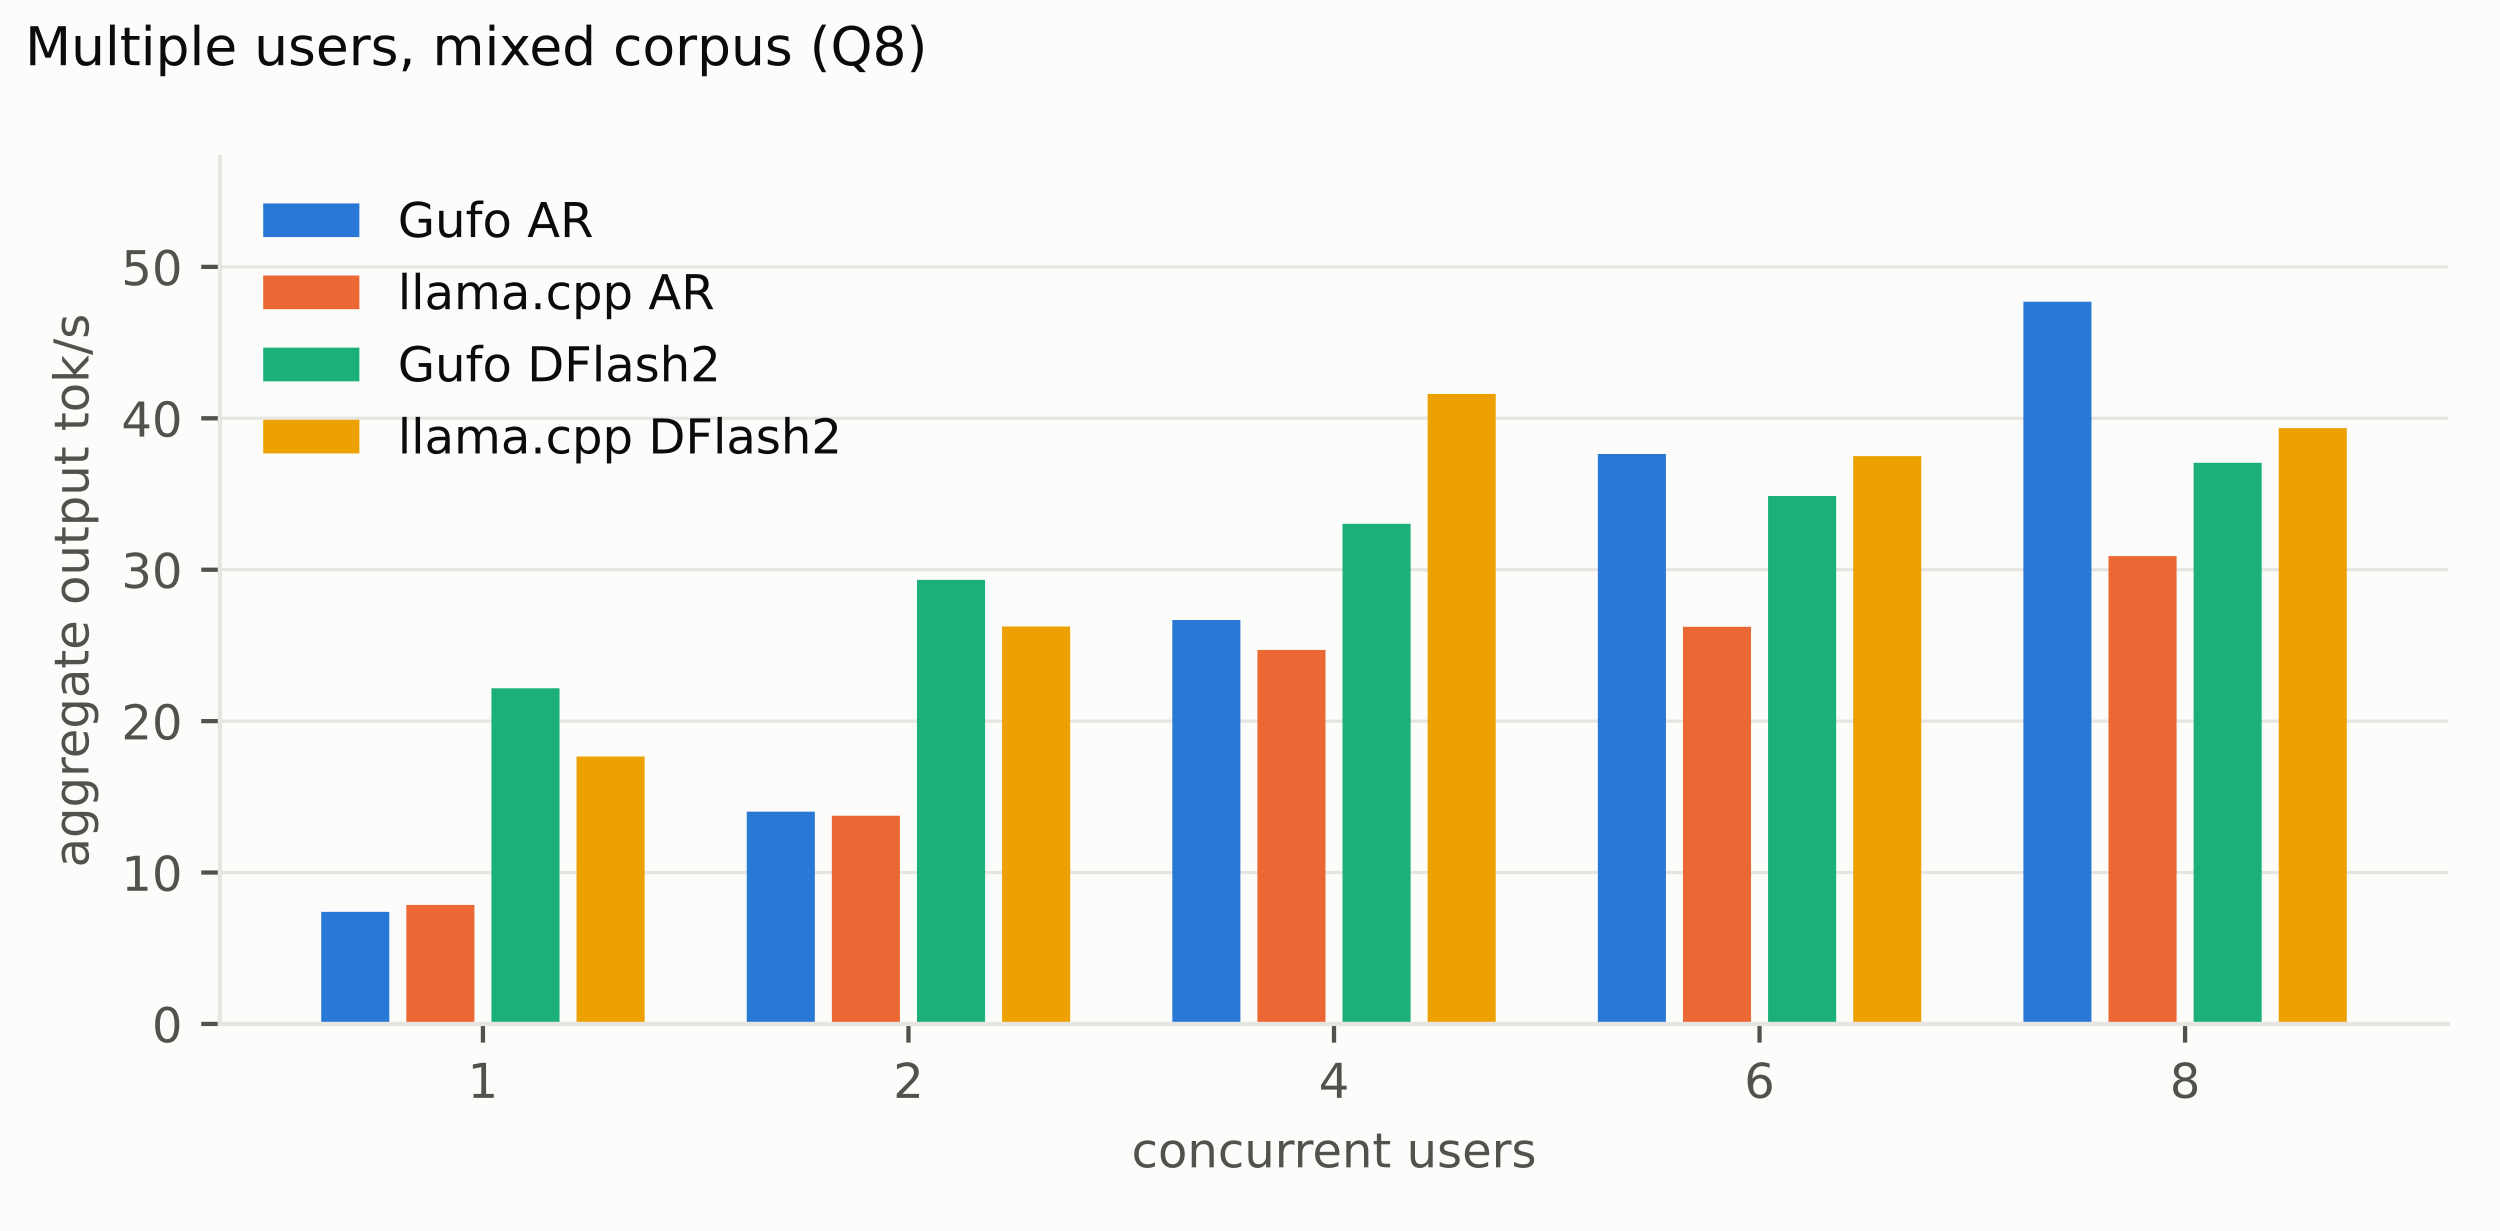
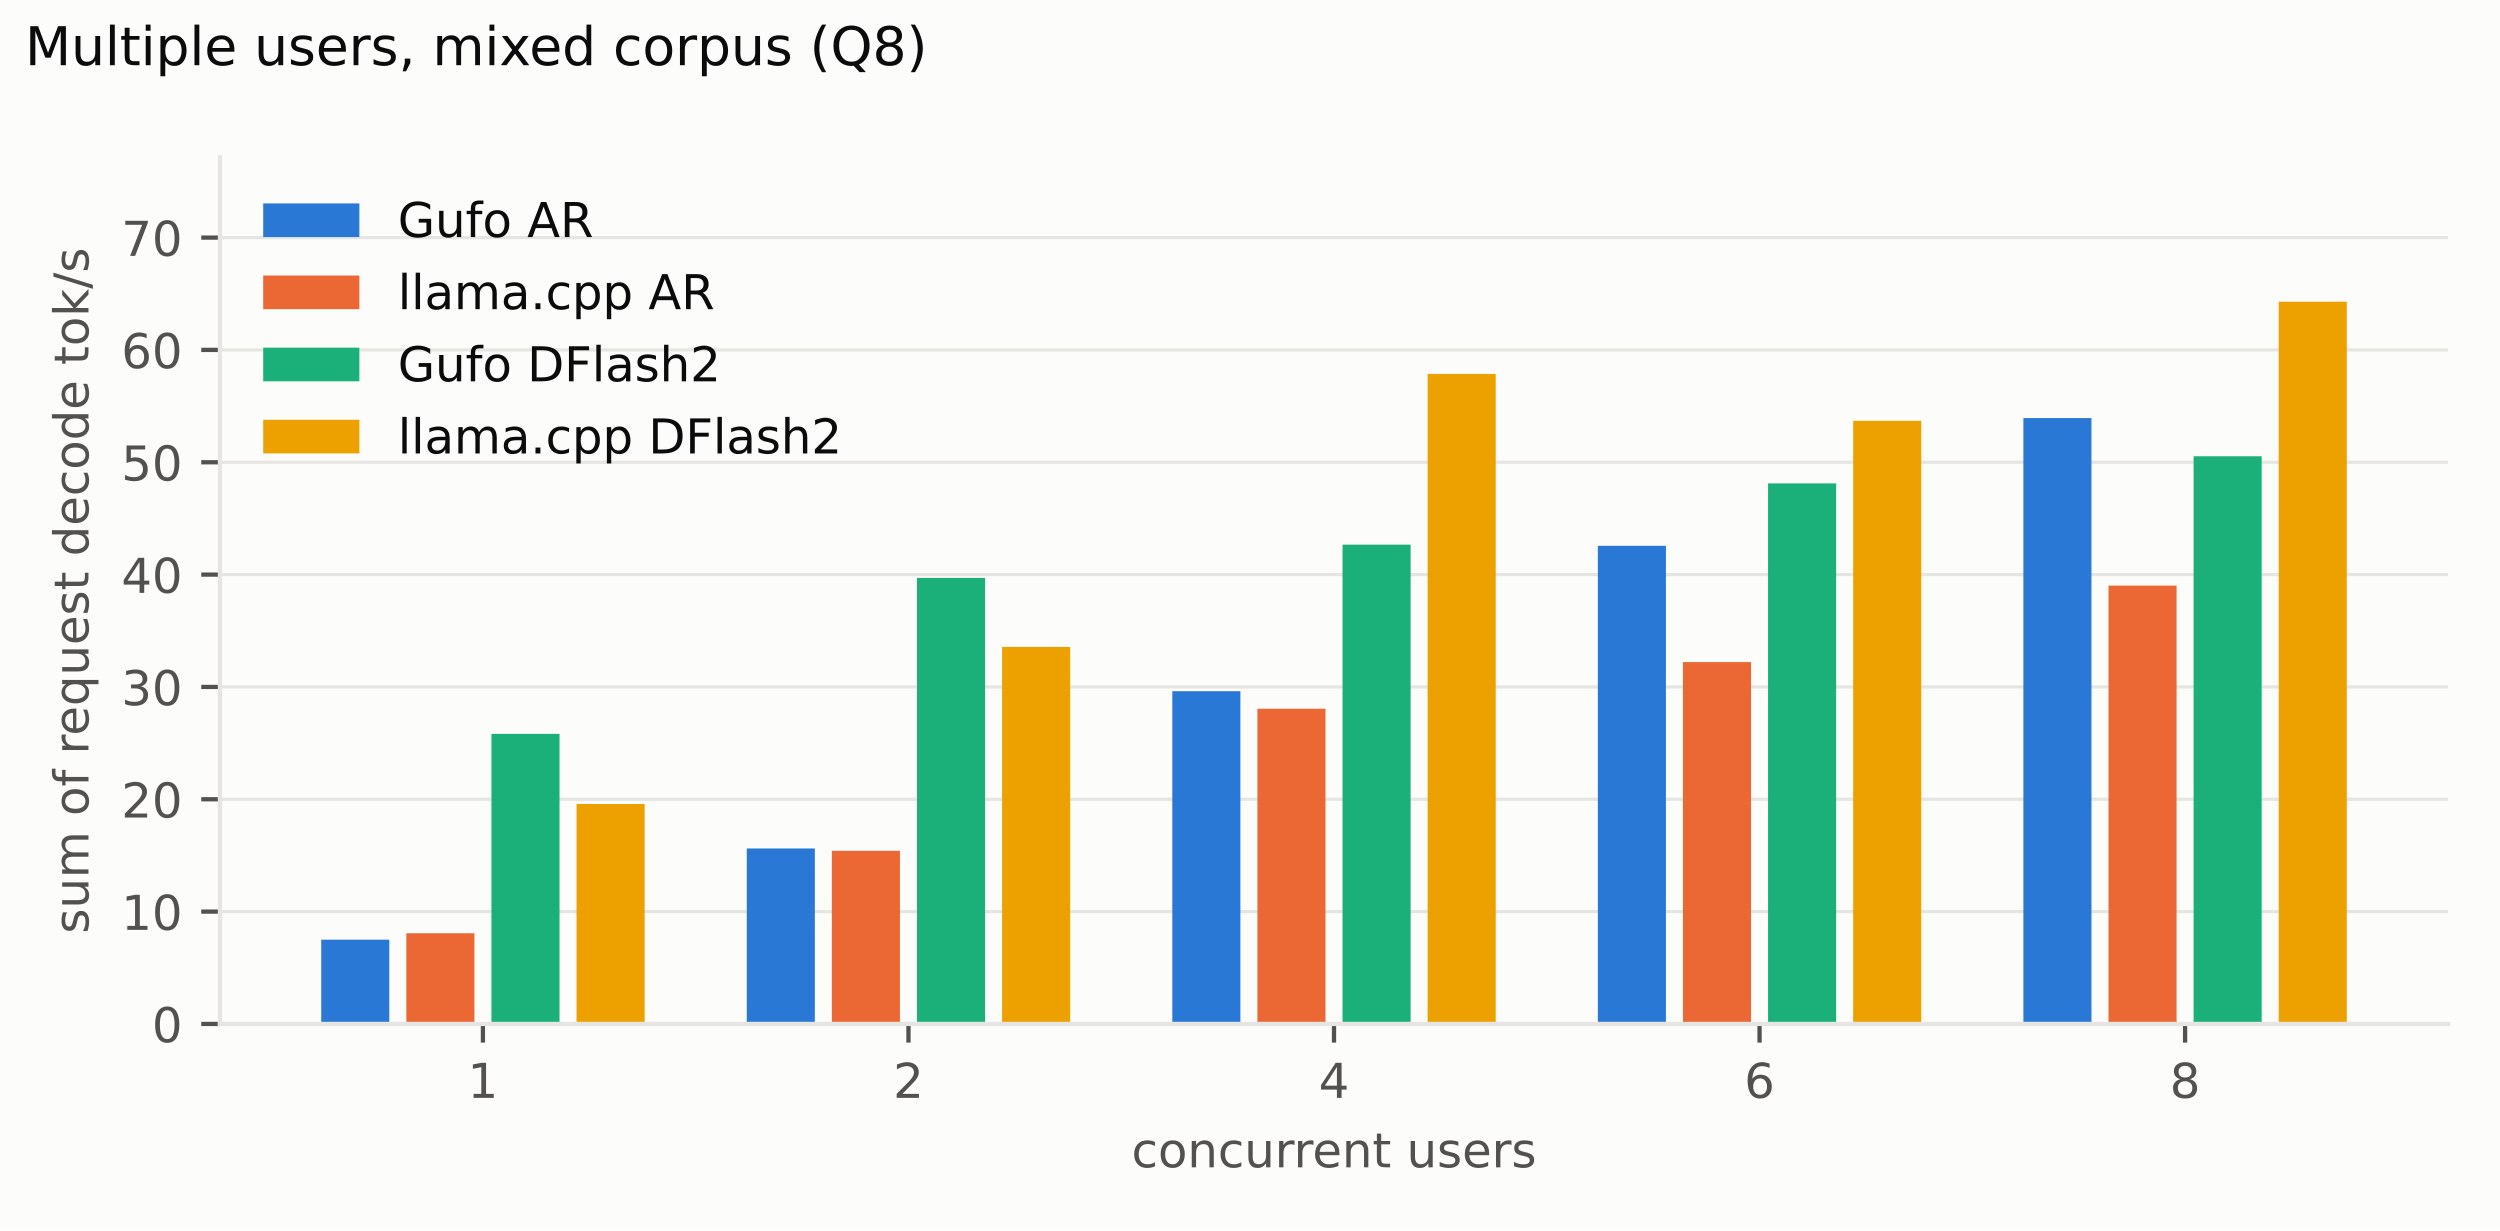
<svg xmlns="http://www.w3.org/2000/svg" xmlns:xlink="http://www.w3.org/1999/xlink" width="468pt" height="230.4pt" viewBox="0 0 468 230.4" version="1.1">
  <defs>
    <style type="text/css">*{stroke-linejoin: round; stroke-linecap: butt}</style>
  </defs>
  <g id="figure_1">
    <g id="patch_1">
-       <path d="M 0 230.4  L 468 230.4  L 468 0  L 0 0  z " style="fill: #fcfcfb" />
+       <path d="M 0 230.4 L 468 230.4 L 468 0 L 0 0 z " style="fill: #fcfcfb" />
    </g>
    <g id="axes_1">
      <g id="patch_2">
-         <path d="M 41.173 191.68  L 458.28 191.68  L 458.28 29.441  L 41.173 29.441  z " style="fill: #fcfcfb" />
+         <path d="M 41.173 191.68 L 458.28 191.68 L 458.28 29.441 L 41.173 29.441 z " style="fill: #fcfcfb" />
      </g>
      <g id="matplotlib.axis_1">
        <g id="xtick_1">
          <g id="line2d_1">
            <defs>
-               <path id="m1ebf051f68" d="M 0 0  L 0 3.5  " style="stroke: #52514e; stroke-width: 0.8" />
+               <path id="m1ebf051f68" d="M 0 0 L 0 3.5 " style="stroke: #52514e; stroke-width: 0.8" />
            </defs>
            <g>
              <use xlink:href="#m1ebf051f68" x="90.404" y="191.68" style="fill: #52514e; stroke: #52514e; stroke-width: 0.8" />
            </g>
          </g>
          <g id="text_1">
            <text style="font-size: 9px; font-family: 'DejaVu Sans', 'Bitstream Vera Sans', 'Computer Modern Sans Serif', 'Lucida Grande', 'Verdana', 'Geneva', 'Lucid', 'Arial', 'Helvetica', 'Avant Garde', sans-serif; text-anchor: middle; fill: #52514e" x="90.404" y="205.518" transform="rotate(-0 90.40391 205.5179)">1</text>
          </g>
        </g>
        <g id="xtick_2">
          <g id="line2d_2">
            <g>
              <use xlink:href="#m1ebf051f68" x="170.065" y="191.68" style="fill: #52514e; stroke: #52514e; stroke-width: 0.8" />
            </g>
          </g>
          <g id="text_2">
            <text style="font-size: 9px; font-family: 'DejaVu Sans', 'Bitstream Vera Sans', 'Computer Modern Sans Serif', 'Lucida Grande', 'Verdana', 'Geneva', 'Lucid', 'Arial', 'Helvetica', 'Avant Garde', sans-serif; text-anchor: middle; fill: #52514e" x="170.065" y="205.518" transform="rotate(-0 170.0653 205.5179)">2</text>
          </g>
        </g>
        <g id="xtick_3">
          <g id="line2d_3">
            <g>
              <use xlink:href="#m1ebf051f68" x="249.727" y="191.68" style="fill: #52514e; stroke: #52514e; stroke-width: 0.8" />
            </g>
          </g>
          <g id="text_3">
            <text style="font-size: 9px; font-family: 'DejaVu Sans', 'Bitstream Vera Sans', 'Computer Modern Sans Serif', 'Lucida Grande', 'Verdana', 'Geneva', 'Lucid', 'Arial', 'Helvetica', 'Avant Garde', sans-serif; text-anchor: middle; fill: #52514e" x="249.727" y="205.518" transform="rotate(-0 249.7266 205.5179)">4</text>
          </g>
        </g>
        <g id="xtick_4">
          <g id="line2d_4">
            <g>
              <use xlink:href="#m1ebf051f68" x="329.388" y="191.68" style="fill: #52514e; stroke: #52514e; stroke-width: 0.8" />
            </g>
          </g>
          <g id="text_4">
            <text style="font-size: 9px; font-family: 'DejaVu Sans', 'Bitstream Vera Sans', 'Computer Modern Sans Serif', 'Lucida Grande', 'Verdana', 'Geneva', 'Lucid', 'Arial', 'Helvetica', 'Avant Garde', sans-serif; text-anchor: middle; fill: #52514e" x="329.388" y="205.518" transform="rotate(-0 329.3879 205.5179)">6</text>
          </g>
        </g>
        <g id="xtick_5">
          <g id="line2d_5">
            <g>
              <use xlink:href="#m1ebf051f68" x="409.049" y="191.68" style="fill: #52514e; stroke: #52514e; stroke-width: 0.8" />
            </g>
          </g>
          <g id="text_5">
            <text style="font-size: 9px; font-family: 'DejaVu Sans', 'Bitstream Vera Sans', 'Computer Modern Sans Serif', 'Lucida Grande', 'Verdana', 'Geneva', 'Lucid', 'Arial', 'Helvetica', 'Avant Garde', sans-serif; text-anchor: middle; fill: #52514e" x="409.049" y="205.518" transform="rotate(-0 409.0493 205.5179)">8</text>
          </g>
        </g>
        <g id="text_6">
          <text style="font-size: 9px; font-family: 'DejaVu Sans', 'Bitstream Vera Sans', 'Computer Modern Sans Serif', 'Lucida Grande', 'Verdana', 'Geneva', 'Lucid', 'Arial', 'Helvetica', 'Avant Garde', sans-serif; text-anchor: middle; fill: #52514e" x="249.727" y="218.518" transform="rotate(-0 249.7266 218.5179)">concurrent users</text>
        </g>
      </g>
      <g id="matplotlib.axis_2">
        <g id="ytick_1">
          <g id="line2d_6">
-             <path d="M 41.173 191.68  L 458.28 191.68  " clip-path="url(#p2d3f1ae1b2)" style="fill: none; stroke: #e6e5e1; stroke-width: 0.6; stroke-linecap: square" />
+             <path d="M 41.173 191.68 L 458.28 191.68 " clip-path="url(#p2d3f1ae1b2)" style="fill: none; stroke: #e6e5e1; stroke-width: 0.6; stroke-linecap: square" />
          </g>
          <g id="line2d_7">
            <defs>
-               <path id="m680e5b1e24" d="M 0 0  L -3.5 0  " style="stroke: #52514e; stroke-width: 0.8" />
+               <path id="m680e5b1e24" d="M 0 0 L -3.5 0 " style="stroke: #52514e; stroke-width: 0.8" />
            </defs>
            <g>
              <use xlink:href="#m680e5b1e24" x="41.173" y="191.68" style="fill: #52514e; stroke: #52514e; stroke-width: 0.8" />
            </g>
          </g>
          <g id="text_7">
            <text style="font-size: 9px; font-family: 'DejaVu Sans', 'Bitstream Vera Sans', 'Computer Modern Sans Serif', 'Lucida Grande', 'Verdana', 'Geneva', 'Lucid', 'Arial', 'Helvetica', 'Avant Garde', sans-serif; text-anchor: end; fill: #52514e" x="34.173" y="195.099" transform="rotate(-0 34.1732 195.0989)">0</text>
          </g>
        </g>
        <g id="ytick_2">
          <g id="line2d_8">
-             <path d="M 41.173 163.336  L 458.28 163.336  " clip-path="url(#p2d3f1ae1b2)" style="fill: none; stroke: #e6e5e1; stroke-width: 0.6; stroke-linecap: square" />
+             <path d="M 41.173 170.65 L 458.28 170.65 " clip-path="url(#p2d3f1ae1b2)" style="fill: none; stroke: #e6e5e1; stroke-width: 0.6; stroke-linecap: square" />
          </g>
          <g id="line2d_9">
            <g>
-               <use xlink:href="#m680e5b1e24" x="41.173" y="163.336" style="fill: #52514e; stroke: #52514e; stroke-width: 0.8" />
+               <use xlink:href="#m680e5b1e24" x="41.173" y="170.65" style="fill: #52514e; stroke: #52514e; stroke-width: 0.8" />
            </g>
          </g>
          <g id="text_8">
-             <text style="font-size: 9px; font-family: 'DejaVu Sans', 'Bitstream Vera Sans', 'Computer Modern Sans Serif', 'Lucida Grande', 'Verdana', 'Geneva', 'Lucid', 'Arial', 'Helvetica', 'Avant Garde', sans-serif; text-anchor: end; fill: #52514e" x="34.173" y="166.755" transform="rotate(-0 34.1732 166.7553)">10</text>
+             <text style="font-size: 9px; font-family: 'DejaVu Sans', 'Bitstream Vera Sans', 'Computer Modern Sans Serif', 'Lucida Grande', 'Verdana', 'Geneva', 'Lucid', 'Arial', 'Helvetica', 'Avant Garde', sans-serif; text-anchor: end; fill: #52514e" x="34.173" y="174.069" transform="rotate(-0 34.1732 174.0693)">10</text>
          </g>
        </g>
        <g id="ytick_3">
          <g id="line2d_10">
-             <path d="M 41.173 134.993  L 458.28 134.993  " clip-path="url(#p2d3f1ae1b2)" style="fill: none; stroke: #e6e5e1; stroke-width: 0.6; stroke-linecap: square" />
+             <path d="M 41.173 149.621 L 458.28 149.621 " clip-path="url(#p2d3f1ae1b2)" style="fill: none; stroke: #e6e5e1; stroke-width: 0.6; stroke-linecap: square" />
          </g>
          <g id="line2d_11">
            <g>
-               <use xlink:href="#m680e5b1e24" x="41.173" y="134.993" style="fill: #52514e; stroke: #52514e; stroke-width: 0.8" />
+               <use xlink:href="#m680e5b1e24" x="41.173" y="149.621" style="fill: #52514e; stroke: #52514e; stroke-width: 0.8" />
            </g>
          </g>
          <g id="text_9">
-             <text style="font-size: 9px; font-family: 'DejaVu Sans', 'Bitstream Vera Sans', 'Computer Modern Sans Serif', 'Lucida Grande', 'Verdana', 'Geneva', 'Lucid', 'Arial', 'Helvetica', 'Avant Garde', sans-serif; text-anchor: end; fill: #52514e" x="34.173" y="138.412" transform="rotate(-0 34.1732 138.4116)">20</text>
+             <text style="font-size: 9px; font-family: 'DejaVu Sans', 'Bitstream Vera Sans', 'Computer Modern Sans Serif', 'Lucida Grande', 'Verdana', 'Geneva', 'Lucid', 'Arial', 'Helvetica', 'Avant Garde', sans-serif; text-anchor: end; fill: #52514e" x="34.173" y="153.04" transform="rotate(-0 34.1732 153.0397)">20</text>
          </g>
        </g>
        <g id="ytick_4">
          <g id="line2d_12">
-             <path d="M 41.173 106.649  L 458.28 106.649  " clip-path="url(#p2d3f1ae1b2)" style="fill: none; stroke: #e6e5e1; stroke-width: 0.6; stroke-linecap: square" />
+             <path d="M 41.173 128.591 L 458.28 128.591 " clip-path="url(#p2d3f1ae1b2)" style="fill: none; stroke: #e6e5e1; stroke-width: 0.6; stroke-linecap: square" />
          </g>
          <g id="line2d_13">
            <g>
-               <use xlink:href="#m680e5b1e24" x="41.173" y="106.649" style="fill: #52514e; stroke: #52514e; stroke-width: 0.8" />
+               <use xlink:href="#m680e5b1e24" x="41.173" y="128.591" style="fill: #52514e; stroke: #52514e; stroke-width: 0.8" />
            </g>
          </g>
          <g id="text_10">
-             <text style="font-size: 9px; font-family: 'DejaVu Sans', 'Bitstream Vera Sans', 'Computer Modern Sans Serif', 'Lucida Grande', 'Verdana', 'Geneva', 'Lucid', 'Arial', 'Helvetica', 'Avant Garde', sans-serif; text-anchor: end; fill: #52514e" x="34.173" y="110.068" transform="rotate(-0 34.1732 110.0679)">30</text>
+             <text style="font-size: 9px; font-family: 'DejaVu Sans', 'Bitstream Vera Sans', 'Computer Modern Sans Serif', 'Lucida Grande', 'Verdana', 'Geneva', 'Lucid', 'Arial', 'Helvetica', 'Avant Garde', sans-serif; text-anchor: end; fill: #52514e" x="34.173" y="132.01" transform="rotate(-0 34.1732 132.0101)">30</text>
          </g>
        </g>
        <g id="ytick_5">
          <g id="line2d_14">
-             <path d="M 41.173 78.305  L 458.28 78.305  " clip-path="url(#p2d3f1ae1b2)" style="fill: none; stroke: #e6e5e1; stroke-width: 0.6; stroke-linecap: square" />
+             <path d="M 41.173 107.562 L 458.28 107.562 " clip-path="url(#p2d3f1ae1b2)" style="fill: none; stroke: #e6e5e1; stroke-width: 0.6; stroke-linecap: square" />
          </g>
          <g id="line2d_15">
            <g>
-               <use xlink:href="#m680e5b1e24" x="41.173" y="78.305" style="fill: #52514e; stroke: #52514e; stroke-width: 0.8" />
+               <use xlink:href="#m680e5b1e24" x="41.173" y="107.562" style="fill: #52514e; stroke: #52514e; stroke-width: 0.8" />
            </g>
          </g>
          <g id="text_11">
-             <text style="font-size: 9px; font-family: 'DejaVu Sans', 'Bitstream Vera Sans', 'Computer Modern Sans Serif', 'Lucida Grande', 'Verdana', 'Geneva', 'Lucid', 'Arial', 'Helvetica', 'Avant Garde', sans-serif; text-anchor: end; fill: #52514e" x="34.173" y="81.724" transform="rotate(-0 34.1732 81.72423)">40</text>
+             <text style="font-size: 9px; font-family: 'DejaVu Sans', 'Bitstream Vera Sans', 'Computer Modern Sans Serif', 'Lucida Grande', 'Verdana', 'Geneva', 'Lucid', 'Arial', 'Helvetica', 'Avant Garde', sans-serif; text-anchor: end; fill: #52514e" x="34.173" y="110.981" transform="rotate(-0 34.1732 110.9805)">40</text>
          </g>
        </g>
        <g id="ytick_6">
          <g id="line2d_16">
-             <path d="M 41.173 49.962  L 458.28 49.962  " clip-path="url(#p2d3f1ae1b2)" style="fill: none; stroke: #e6e5e1; stroke-width: 0.6; stroke-linecap: square" />
+             <path d="M 41.173 86.532 L 458.28 86.532 " clip-path="url(#p2d3f1ae1b2)" style="fill: none; stroke: #e6e5e1; stroke-width: 0.6; stroke-linecap: square" />
          </g>
          <g id="line2d_17">
            <g>
-               <use xlink:href="#m680e5b1e24" x="41.173" y="49.962" style="fill: #52514e; stroke: #52514e; stroke-width: 0.8" />
+               <use xlink:href="#m680e5b1e24" x="41.173" y="86.532" style="fill: #52514e; stroke: #52514e; stroke-width: 0.8" />
            </g>
          </g>
          <g id="text_12">
-             <text style="font-size: 9px; font-family: 'DejaVu Sans', 'Bitstream Vera Sans', 'Computer Modern Sans Serif', 'Lucida Grande', 'Verdana', 'Geneva', 'Lucid', 'Arial', 'Helvetica', 'Avant Garde', sans-serif; text-anchor: end; fill: #52514e" x="34.173" y="53.381" transform="rotate(-0 34.1732 53.38055)">50</text>
-           </g>
-         </g>
-         <g id="text_13">
-           <text style="font-size: 9px; font-family: 'DejaVu Sans', 'Bitstream Vera Sans', 'Computer Modern Sans Serif', 'Lucida Grande', 'Verdana', 'Geneva', 'Lucid', 'Arial', 'Helvetica', 'Avant Garde', sans-serif; text-anchor: middle; fill: #52514e" x="16.559" y="110.56" transform="rotate(-90 16.55859 110.5604)">aggregate output tok/s</text>
+             <text style="font-size: 9px; font-family: 'DejaVu Sans', 'Bitstream Vera Sans', 'Computer Modern Sans Serif', 'Lucida Grande', 'Verdana', 'Geneva', 'Lucid', 'Arial', 'Helvetica', 'Avant Garde', sans-serif; text-anchor: end; fill: #52514e" x="34.173" y="89.951" transform="rotate(-0 34.1732 89.95091)">50</text>
+           </g>
+         </g>
+         <g id="ytick_7">
+           <g id="line2d_18">
+             <path d="M 41.173 65.502 L 458.28 65.502 " clip-path="url(#p2d3f1ae1b2)" style="fill: none; stroke: #e6e5e1; stroke-width: 0.6; stroke-linecap: square" />
+           </g>
+           <g id="line2d_19">
+             <g>
+               <use xlink:href="#m680e5b1e24" x="41.173" y="65.502" style="fill: #52514e; stroke: #52514e; stroke-width: 0.8" />
+             </g>
+           </g>
+           <g id="text_13">
+             <text style="font-size: 9px; font-family: 'DejaVu Sans', 'Bitstream Vera Sans', 'Computer Modern Sans Serif', 'Lucida Grande', 'Verdana', 'Geneva', 'Lucid', 'Arial', 'Helvetica', 'Avant Garde', sans-serif; text-anchor: end; fill: #52514e" x="34.173" y="68.921" transform="rotate(-0 34.1732 68.9213)">60</text>
+           </g>
+         </g>
+         <g id="ytick_8">
+           <g id="line2d_20">
+             <path d="M 41.173 44.473 L 458.28 44.473 " clip-path="url(#p2d3f1ae1b2)" style="fill: none; stroke: #e6e5e1; stroke-width: 0.6; stroke-linecap: square" />
+           </g>
+           <g id="line2d_21">
+             <g>
+               <use xlink:href="#m680e5b1e24" x="41.173" y="44.473" style="fill: #52514e; stroke: #52514e; stroke-width: 0.8" />
+             </g>
+           </g>
+           <g id="text_14">
+             <text style="font-size: 9px; font-family: 'DejaVu Sans', 'Bitstream Vera Sans', 'Computer Modern Sans Serif', 'Lucida Grande', 'Verdana', 'Geneva', 'Lucid', 'Arial', 'Helvetica', 'Avant Garde', sans-serif; text-anchor: end; fill: #52514e" x="34.173" y="47.892" transform="rotate(-0 34.1732 47.89169)">70</text>
+           </g>
+         </g>
+         <g id="text_15">
+           <text style="font-size: 9px; font-family: 'DejaVu Sans', 'Bitstream Vera Sans', 'Computer Modern Sans Serif', 'Lucida Grande', 'Verdana', 'Geneva', 'Lucid', 'Arial', 'Helvetica', 'Avant Garde', sans-serif; text-anchor: middle; fill: #52514e" x="16.559" y="110.56" transform="rotate(-90 16.55859 110.5604)">sum of request decode tok/s</text>
        </g>
      </g>
      <g id="patch_3">
-         <path d="M 60.133 191.68  L 72.878 191.68  L 72.878 170.706  L 60.133 170.706  z " clip-path="url(#p2d3f1ae1b2)" style="fill: #2a78d6" />
+         <path d="M 60.133 191.68 L 72.878 191.68 L 72.878 175.908 L 60.133 175.908 z " clip-path="url(#p2d3f1ae1b2)" style="fill: #2a78d6" />
      </g>
      <g id="patch_4">
-         <path d="M 139.794 191.68  L 152.54 191.68  L 152.54 151.942  L 139.794 151.942  z " clip-path="url(#p2d3f1ae1b2)" style="fill: #2a78d6" />
+         <path d="M 139.794 191.68 L 152.54 191.68 L 152.54 158.832 L 139.794 158.832 z " clip-path="url(#p2d3f1ae1b2)" style="fill: #2a78d6" />
      </g>
      <g id="patch_5">
-         <path d="M 219.455 191.68  L 232.201 191.68  L 232.201 116.059  L 219.455 116.059  z " clip-path="url(#p2d3f1ae1b2)" style="fill: #2a78d6" />
+         <path d="M 219.455 191.68 L 232.201 191.68 L 232.201 129.39 L 219.455 129.39 z " clip-path="url(#p2d3f1ae1b2)" style="fill: #2a78d6" />
      </g>
      <g id="patch_6">
-         <path d="M 299.117 191.68  L 311.862 191.68  L 311.862 84.994  L 299.117 84.994  z " clip-path="url(#p2d3f1ae1b2)" style="fill: #2a78d6" />
+         <path d="M 299.117 191.68 L 311.862 191.68 L 311.862 102.178 L 299.117 102.178 z " clip-path="url(#p2d3f1ae1b2)" style="fill: #2a78d6" />
      </g>
      <g id="patch_7">
-         <path d="M 378.778 191.68  L 391.524 191.68  L 391.524 56.481  L 378.778 56.481  z " clip-path="url(#p2d3f1ae1b2)" style="fill: #2a78d6" />
+         <path d="M 378.778 191.68 L 391.524 191.68 L 391.524 78.267 L 378.778 78.267 z " clip-path="url(#p2d3f1ae1b2)" style="fill: #2a78d6" />
      </g>
      <g id="patch_8">
-         <path d="M 76.065 191.68  L 88.811 191.68  L 88.811 169.402  L 76.065 169.402  z " clip-path="url(#p2d3f1ae1b2)" style="fill: #eb6834" />
+         <path d="M 76.065 191.68 L 88.811 191.68 L 88.811 174.709 L 76.065 174.709 z " clip-path="url(#p2d3f1ae1b2)" style="fill: #eb6834" />
      </g>
      <g id="patch_9">
-         <path d="M 155.726 191.68  L 168.472 191.68  L 168.472 152.707  L 155.726 152.707  z " clip-path="url(#p2d3f1ae1b2)" style="fill: #eb6834" />
+         <path d="M 155.726 191.68 L 168.472 191.68 L 168.472 159.273 L 155.726 159.273 z " clip-path="url(#p2d3f1ae1b2)" style="fill: #eb6834" />
      </g>
      <g id="patch_10">
-         <path d="M 235.388 191.68  L 248.133 191.68  L 248.133 121.671  L 235.388 121.671  z " clip-path="url(#p2d3f1ae1b2)" style="fill: #eb6834" />
+         <path d="M 235.388 191.68 L 248.133 191.68 L 248.133 132.671 L 235.388 132.671 z " clip-path="url(#p2d3f1ae1b2)" style="fill: #eb6834" />
      </g>
      <g id="patch_11">
-         <path d="M 315.049 191.68  L 327.795 191.68  L 327.795 117.335  L 315.049 117.335  z " clip-path="url(#p2d3f1ae1b2)" style="fill: #eb6834" />
+         <path d="M 315.049 191.68 L 327.795 191.68 L 327.795 123.944 L 315.049 123.944 z " clip-path="url(#p2d3f1ae1b2)" style="fill: #eb6834" />
      </g>
      <g id="patch_12">
-         <path d="M 394.71 191.68  L 407.456 191.68  L 407.456 104.098  L 394.71 104.098  z " clip-path="url(#p2d3f1ae1b2)" style="fill: #eb6834" />
+         <path d="M 394.71 191.68 L 407.456 191.68 L 407.456 109.622 L 394.71 109.622 z " clip-path="url(#p2d3f1ae1b2)" style="fill: #eb6834" />
      </g>
      <g id="patch_13">
-         <path d="M 91.997 191.68  L 104.743 191.68  L 104.743 128.842  L 91.997 128.842  z " clip-path="url(#p2d3f1ae1b2)" style="fill: #1baf7a" />
+         <path d="M 91.997 191.68 L 104.743 191.68 L 104.743 137.382 L 91.997 137.382 z " clip-path="url(#p2d3f1ae1b2)" style="fill: #1baf7a" />
      </g>
      <g id="patch_14">
-         <path d="M 171.658 191.68  L 184.404 191.68  L 184.404 108.548  L 171.658 108.548  z " clip-path="url(#p2d3f1ae1b2)" style="fill: #1baf7a" />
+         <path d="M 171.658 191.68 L 184.404 191.68 L 184.404 108.192 L 171.658 108.192 z " clip-path="url(#p2d3f1ae1b2)" style="fill: #1baf7a" />
      </g>
      <g id="patch_15">
-         <path d="M 251.32 191.68  L 264.066 191.68  L 264.066 98.061  L 251.32 98.061  z " clip-path="url(#p2d3f1ae1b2)" style="fill: #1baf7a" />
+         <path d="M 251.32 191.68 L 264.066 191.68 L 264.066 101.968 L 251.32 101.968 z " clip-path="url(#p2d3f1ae1b2)" style="fill: #1baf7a" />
      </g>
      <g id="patch_16">
-         <path d="M 330.981 191.68  L 343.727 191.68  L 343.727 92.846  L 330.981 92.846  z " clip-path="url(#p2d3f1ae1b2)" style="fill: #1baf7a" />
+         <path d="M 330.981 191.68 L 343.727 191.68 L 343.727 90.486 L 330.981 90.486 z " clip-path="url(#p2d3f1ae1b2)" style="fill: #1baf7a" />
      </g>
      <g id="patch_17">
-         <path d="M 410.643 191.68  L 423.388 191.68  L 423.388 86.638  L 410.643 86.638  z " clip-path="url(#p2d3f1ae1b2)" style="fill: #1baf7a" />
+         <path d="M 410.643 191.68 L 423.388 191.68 L 423.388 85.417 L 410.643 85.417 z " clip-path="url(#p2d3f1ae1b2)" style="fill: #1baf7a" />
      </g>
      <g id="patch_18">
-         <path d="M 107.929 191.68  L 120.675 191.68  L 120.675 141.625  L 107.929 141.625  z " clip-path="url(#p2d3f1ae1b2)" style="fill: #eda100" />
+         <path d="M 107.929 191.68 L 120.675 191.68 L 120.675 150.504 L 107.929 150.504 z " clip-path="url(#p2d3f1ae1b2)" style="fill: #eda100" />
      </g>
      <g id="patch_19">
-         <path d="M 187.591 191.68  L 200.337 191.68  L 200.337 117.278  L 187.591 117.278  z " clip-path="url(#p2d3f1ae1b2)" style="fill: #eda100" />
+         <path d="M 187.591 191.68 L 200.337 191.68 L 200.337 121.105 L 187.591 121.105 z " clip-path="url(#p2d3f1ae1b2)" style="fill: #eda100" />
      </g>
      <g id="patch_20">
-         <path d="M 267.252 191.68  L 279.998 191.68  L 279.998 73.742  L 267.252 73.742  z " clip-path="url(#p2d3f1ae1b2)" style="fill: #eda100" />
+         <path d="M 267.252 191.68 L 279.998 191.68 L 279.998 70.003 L 267.252 70.003 z " clip-path="url(#p2d3f1ae1b2)" style="fill: #eda100" />
      </g>
      <g id="patch_21">
-         <path d="M 346.913 191.68  L 359.659 191.68  L 359.659 85.391  L 346.913 85.391  z " clip-path="url(#p2d3f1ae1b2)" style="fill: #eda100" />
+         <path d="M 346.913 191.68 L 359.659 191.68 L 359.659 78.772 L 346.913 78.772 z " clip-path="url(#p2d3f1ae1b2)" style="fill: #eda100" />
      </g>
      <g id="patch_22">
-         <path d="M 426.575 191.68  L 439.321 191.68  L 439.321 80.148  L 426.575 80.148  z " clip-path="url(#p2d3f1ae1b2)" style="fill: #eda100" />
+         <path d="M 426.575 191.68 L 439.321 191.68 L 439.321 56.481 L 426.575 56.481 z " clip-path="url(#p2d3f1ae1b2)" style="fill: #eda100" />
      </g>
      <g id="patch_23">
-         <path d="M 41.173 191.68  L 41.173 29.441  " style="fill: none; stroke: #e6e5e1; stroke-width: 0.8; stroke-linejoin: miter; stroke-linecap: square" />
+         <path d="M 41.173 191.68 L 41.173 29.441 " style="fill: none; stroke: #e6e5e1; stroke-width: 0.8; stroke-linejoin: miter; stroke-linecap: square" />
      </g>
      <g id="patch_24">
-         <path d="M 41.173 191.68  L 458.28 191.68  " style="fill: none; stroke: #e6e5e1; stroke-width: 0.8; stroke-linejoin: miter; stroke-linecap: square" />
+         <path d="M 41.173 191.68 L 458.28 191.68 " style="fill: none; stroke: #e6e5e1; stroke-width: 0.8; stroke-linejoin: miter; stroke-linecap: square" />
      </g>
      <g id="legend_1">
        <g id="patch_25">
-           <path d="M 49.273 44.379  L 67.273 44.379  L 67.273 38.079  L 49.273 38.079  z " style="fill: #2a78d6" />
-         </g>
-         <g id="text_14">
+           <path d="M 49.273 44.379 L 67.273 44.379 L 67.273 38.079 L 49.273 38.079 z " style="fill: #2a78d6" />
+         </g>
+         <g id="text_16">
          <text style="font-size: 9px; font-family: 'DejaVu Sans', 'Bitstream Vera Sans', 'Computer Modern Sans Serif', 'Lucida Grande', 'Verdana', 'Geneva', 'Lucid', 'Arial', 'Helvetica', 'Avant Garde', sans-serif; text-anchor: start; fill: #0b0b0b" x="74.473" y="44.379" transform="rotate(-0 74.4732 44.37938)">Gufo AR</text>
        </g>
        <g id="patch_26">
-           <path d="M 49.273 57.88  L 67.273 57.88  L 67.273 51.58  L 49.273 51.58  z " style="fill: #eb6834" />
-         </g>
-         <g id="text_15">
+           <path d="M 49.273 57.88 L 67.273 57.88 L 67.273 51.58 L 49.273 51.58 z " style="fill: #eb6834" />
+         </g>
+         <g id="text_17">
          <text style="font-size: 9px; font-family: 'DejaVu Sans', 'Bitstream Vera Sans', 'Computer Modern Sans Serif', 'Lucida Grande', 'Verdana', 'Geneva', 'Lucid', 'Arial', 'Helvetica', 'Avant Garde', sans-serif; text-anchor: start; fill: #0b0b0b" x="74.473" y="57.88" transform="rotate(-0 74.4732 57.88008)">llama.cpp AR</text>
        </g>
        <g id="patch_27">
-           <path d="M 49.273 71.381  L 67.273 71.381  L 67.273 65.081  L 49.273 65.081  z " style="fill: #1baf7a" />
-         </g>
-         <g id="text_16">
+           <path d="M 49.273 71.381 L 67.273 71.381 L 67.273 65.081 L 49.273 65.081 z " style="fill: #1baf7a" />
+         </g>
+         <g id="text_18">
          <text style="font-size: 9px; font-family: 'DejaVu Sans', 'Bitstream Vera Sans', 'Computer Modern Sans Serif', 'Lucida Grande', 'Verdana', 'Geneva', 'Lucid', 'Arial', 'Helvetica', 'Avant Garde', sans-serif; text-anchor: start; fill: #0b0b0b" x="74.473" y="71.381" transform="rotate(-0 74.4732 71.38078)">Gufo DFlash2</text>
        </g>
        <g id="patch_28">
-           <path d="M 49.273 84.881  L 67.273 84.881  L 67.273 78.581  L 49.273 78.581  z " style="fill: #eda100" />
-         </g>
-         <g id="text_17">
+           <path d="M 49.273 84.881 L 67.273 84.881 L 67.273 78.581 L 49.273 78.581 z " style="fill: #eda100" />
+         </g>
+         <g id="text_19">
          <text style="font-size: 9px; font-family: 'DejaVu Sans', 'Bitstream Vera Sans', 'Computer Modern Sans Serif', 'Lucida Grande', 'Verdana', 'Geneva', 'Lucid', 'Arial', 'Helvetica', 'Avant Garde', sans-serif; text-anchor: start; fill: #0b0b0b" x="74.473" y="84.881" transform="rotate(-0 74.4732 84.88148)">llama.cpp DFlash2</text>
        </g>
      </g>
    </g>
-     <g id="text_18">
+     <g id="text_20">
      <text style="font-size: 10px; font-family: 'DejaVu Sans', 'Bitstream Vera Sans', 'Computer Modern Sans Serif', 'Lucida Grande', 'Verdana', 'Geneva', 'Lucid', 'Arial', 'Helvetica', 'Avant Garde', sans-serif; text-anchor: start; fill: #0b0b0b" x="4.68" y="12.206" transform="rotate(-0 4.68 12.20644)">Multiple users, mixed corpus (Q8)</text>
    </g>
  </g>
  <defs>
    <clipPath id="p2d3f1ae1b2">
      <rect x="41.173" y="29.441" width="417.107" height="162.239" />
    </clipPath>
  </defs>
</svg>
